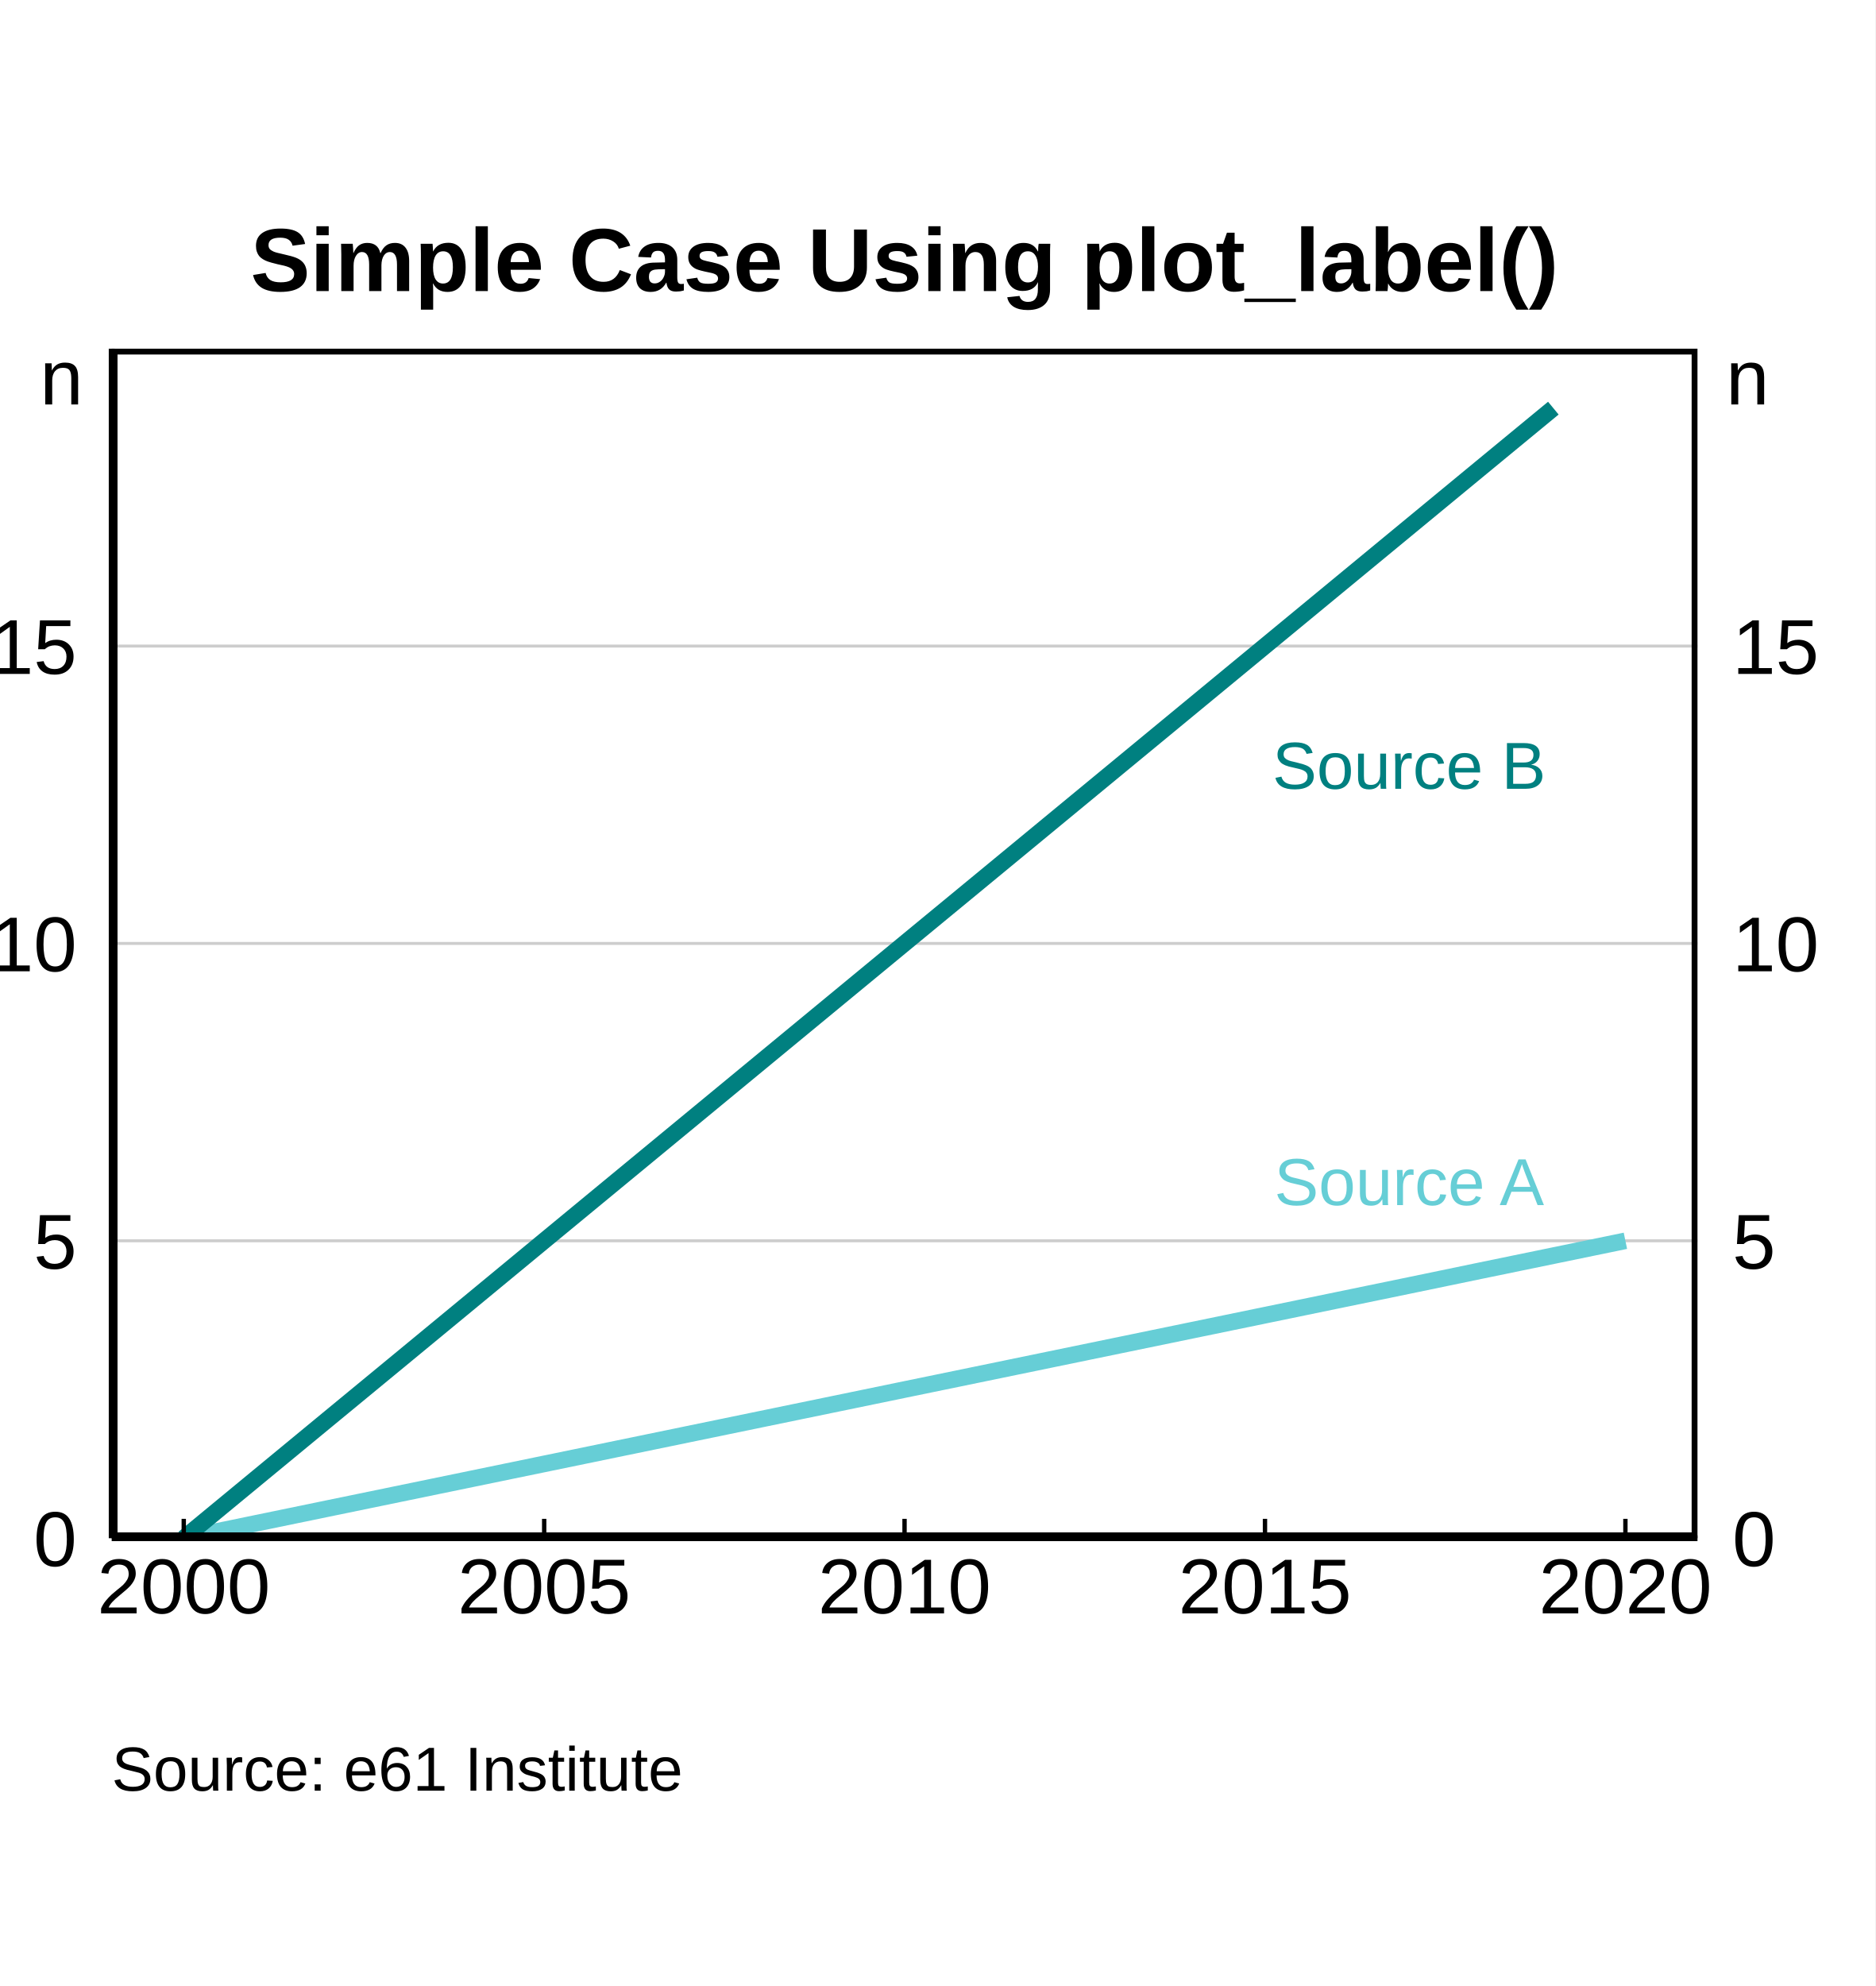
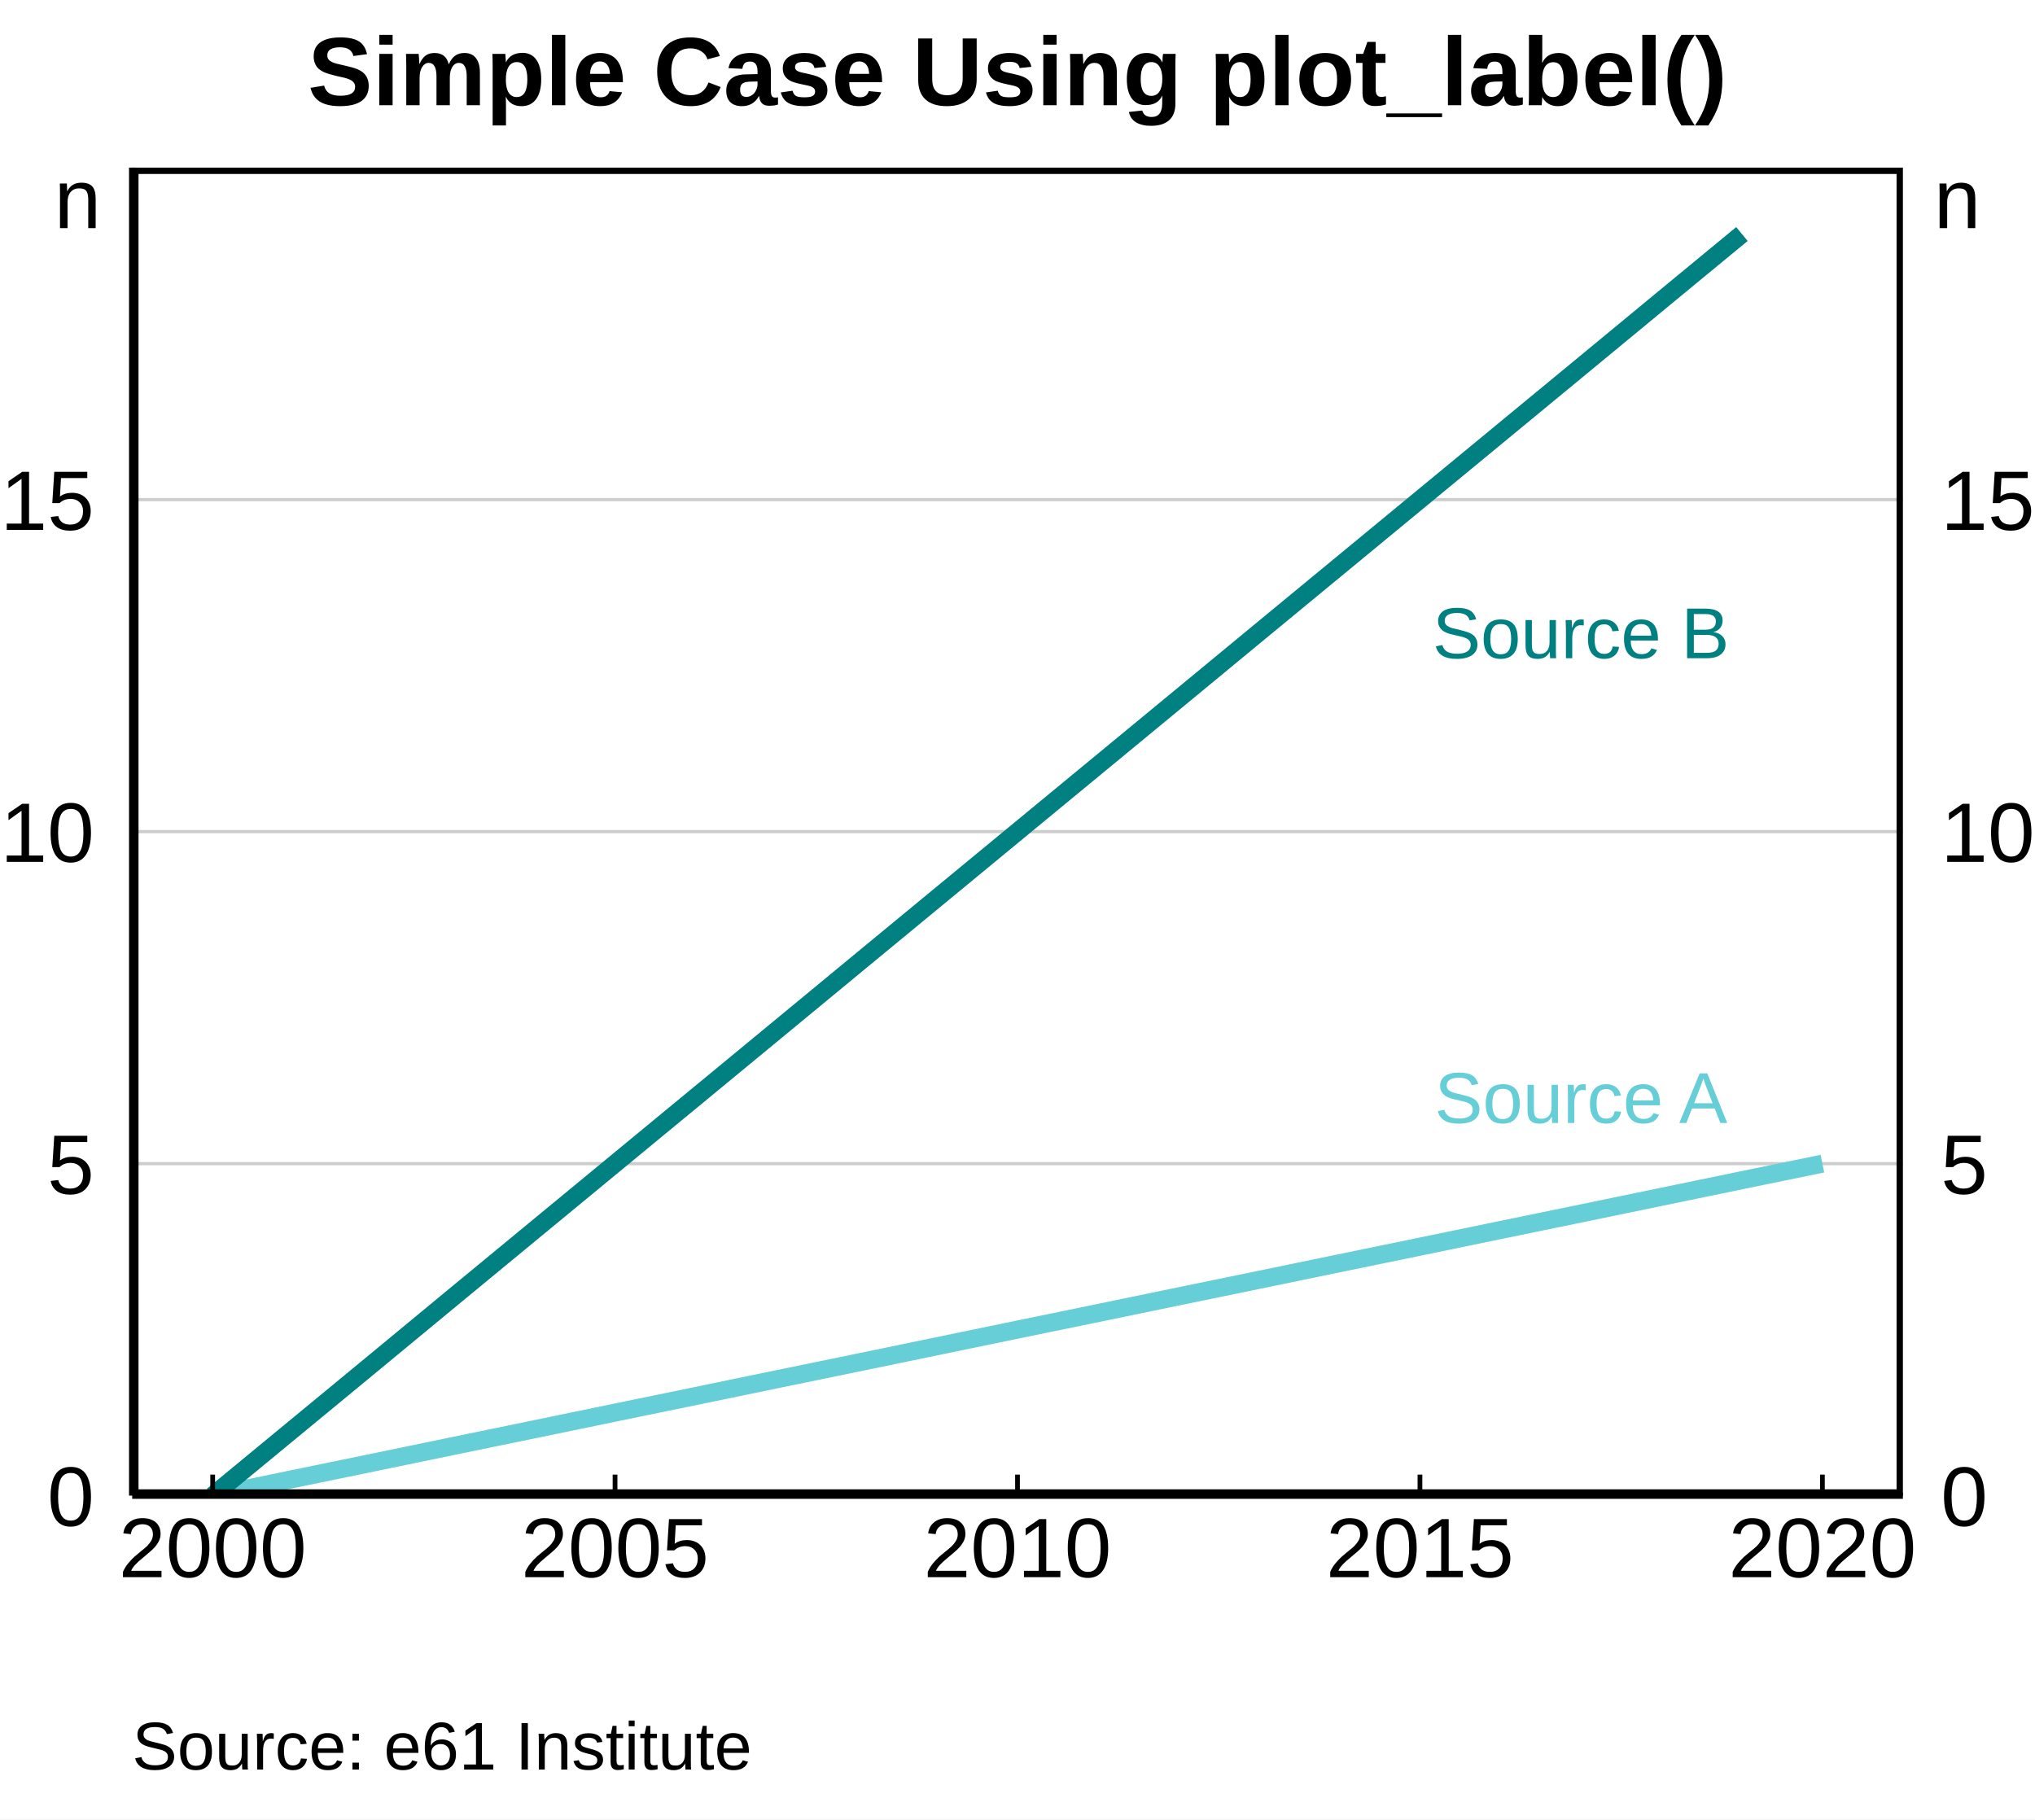
- <svg xmlns="http://www.w3.org/2000/svg" class="svglite" width="240.94pt" height="255.12pt" viewBox="0 0 240.94 255.12">
+ <svg xmlns="http://www.w3.org/2000/svg" class="svglite" width="240.94pt" height="215.43pt" viewBox="0 0 240.94 215.43">
  <defs>
    <style type="text/css">
    .svglite line, .svglite polyline, .svglite polygon, .svglite path, .svglite rect, .svglite circle {
      fill: none;
      stroke: #000000;
      stroke-linecap: round;
      stroke-linejoin: round;
      stroke-miterlimit: 10.00;
    }
    .svglite text {
      white-space: pre;
    }
  </style>
  </defs>
  <rect width="100%" height="100%" style="stroke: none; fill: #FFFFFF;" />
  <defs>
-     <clipPath id="cpMC4wMHwyNDAuOTR8MC4wMHwyNTUuMTI=">
-       <rect x="0.00" y="0.00" width="240.94" height="255.12" />
+     <clipPath id="cpMC4wMHwyNDAuOTR8MC4wMHwyMTUuNDM=">
+       <rect x="0.00" y="0.00" width="240.94" height="215.43" />
    </clipPath>
  </defs>
-   <g clip-path="url(#cpMC4wMHwyNDAuOTR8MC4wMHwyNTUuMTI=)">
+   <g clip-path="url(#cpMC4wMHwyNDAuOTR8MC4wMHwyMTUuNDM=)">
</g>
  <defs>
-     <clipPath id="cpMC4wMHwyNDAuOTR8MjEuOTZ8MjMzLjE1">
-       <rect x="0.00" y="21.96" width="240.94" height="211.19" />
+     <clipPath id="cpMC4wMHwyNDAuOTR8Mi43OXwyMTIuNjU=">
+       <rect x="0.00" y="2.79" width="240.94" height="209.86" />
    </clipPath>
  </defs>
-   <g clip-path="url(#cpMC4wMHwyNDAuOTR8MjEuOTZ8MjMzLjE1)">
-     <rect x="0.00" y="21.96" width="240.94" height="211.19" style="stroke-width: 0.75; stroke: none; fill: #FFFFFF;" />
+   <g clip-path="url(#cpMC4wMHwyNDAuOTR8Mi43OXwyMTIuNjU=)">
+     <rect x="0.00" y="2.79" width="240.94" height="209.86" style="stroke-width: 0.75; stroke: none; fill: #FFFFFF;" />
  </g>
-   <g clip-path="url(#cpMC4wMHwyNDAuOTR8MC4wMHwyNTUuMTI=)">
+   <g clip-path="url(#cpMC4wMHwyNDAuOTR8MC4wMHwyMTUuNDM=)">
</g>
  <defs>
-     <clipPath id="cpMTQuMzV8MjE4LjEwfDQ0Ljc5fDE5Ny42MA==">
-       <rect x="14.35" y="44.79" width="203.75" height="152.81" />
+     <clipPath id="cpMTUuNjV8MjI1LjMwfDE5Ljg1fDE3Ny4wOQ==">
+       <rect x="15.65" y="19.85" width="209.65" height="157.24" />
    </clipPath>
  </defs>
-   <g clip-path="url(#cpMTQuMzV8MjE4LjEwfDQ0Ljc5fDE5Ny42MA==)">
-     <rect x="14.35" y="44.79" width="203.75" height="152.81" style="stroke-width: 0.75; stroke: none; fill: #FFFFFF;" />
-     <polyline points="14.35,197.60 218.10,197.60 " style="stroke-width: 0.38; stroke: #CDCDCD; stroke-linecap: butt;" />
-     <polyline points="14.35,159.39 218.10,159.39 " style="stroke-width: 0.38; stroke: #CDCDCD; stroke-linecap: butt;" />
-     <polyline points="14.35,121.19 218.10,121.19 " style="stroke-width: 0.38; stroke: #CDCDCD; stroke-linecap: butt;" />
-     <polyline points="14.35,82.99 218.10,82.99 " style="stroke-width: 0.38; stroke: #CDCDCD; stroke-linecap: butt;" />
-     <polyline points="23.61,197.60 32.87,195.69 42.13,193.78 51.40,191.87 60.66,189.96 69.92,188.05 79.18,186.14 88.44,184.23 97.70,182.32 106.96,180.41 116.22,178.50 125.49,176.59 134.75,174.68 144.01,172.77 153.27,170.86 162.53,168.95 171.79,167.04 181.05,165.13 190.31,163.21 199.58,161.30 208.84,159.39 " style="stroke-width: 2.13; stroke: #66CED6; stroke-linecap: butt;" />
-     <polyline points="23.61,197.60 32.87,189.96 42.13,182.32 51.40,174.68 60.66,167.04 69.92,159.39 79.18,151.75 88.44,144.11 97.70,136.47 106.96,128.83 116.22,121.19 125.49,113.55 134.75,105.91 144.01,98.27 153.27,90.63 162.53,82.99 171.79,75.35 181.05,67.71 190.31,60.07 199.58,52.43 " style="stroke-width: 2.13; stroke: #008080; stroke-linecap: butt;" />
-     <text x="181.05" y="154.81" text-anchor="middle" style="font-size: 8.54px;fill: #66CED6; font-family: &quot;Arial&quot;;" textLength="34.62px" lengthAdjust="spacingAndGlyphs">Source A</text>
-     <text x="181.05" y="101.33" text-anchor="middle" style="font-size: 8.54px;fill: #008080; font-family: &quot;Arial&quot;;" textLength="35.09px" lengthAdjust="spacingAndGlyphs">Source B</text>
-     <rect x="14.35" y="44.79" width="203.75" height="152.81" style="stroke-width: 1.50;" />
+   <g clip-path="url(#cpMTUuNjV8MjI1LjMwfDE5Ljg1fDE3Ny4wOQ==)">
+     <rect x="15.65" y="19.85" width="209.65" height="157.24" style="stroke-width: 0.75; stroke: none; fill: #FFFFFF;" />
+     <polyline points="15.65,177.09 225.30,177.09 " style="stroke-width: 0.38; stroke: #CDCDCD; stroke-linecap: butt;" />
+     <polyline points="15.65,137.78 225.30,137.78 " style="stroke-width: 0.38; stroke: #CDCDCD; stroke-linecap: butt;" />
+     <polyline points="15.65,98.47 225.30,98.47 " style="stroke-width: 0.38; stroke: #CDCDCD; stroke-linecap: butt;" />
+     <polyline points="15.65,59.16 225.30,59.16 " style="stroke-width: 0.38; stroke: #CDCDCD; stroke-linecap: butt;" />
+     <polyline points="25.18,177.09 34.71,175.12 44.24,173.16 53.76,171.19 63.29,169.23 72.82,167.26 82.35,165.30 91.88,163.33 101.41,161.37 110.94,159.40 120.47,157.43 130.00,155.47 139.53,153.50 149.06,151.54 158.59,149.57 168.12,147.61 177.65,145.64 187.18,143.68 196.71,141.71 206.24,139.74 215.77,137.78 " style="stroke-width: 2.13; stroke: #66CED6; stroke-linecap: butt;" />
+     <polyline points="25.18,177.09 34.71,169.23 44.24,161.37 53.76,153.50 63.29,145.64 72.82,137.78 82.35,129.92 91.88,122.06 101.41,114.19 110.94,106.33 120.47,98.47 130.00,90.61 139.53,82.75 149.06,74.88 158.59,67.02 168.12,59.16 177.65,51.30 187.18,43.44 196.71,35.57 206.24,27.71 " style="stroke-width: 2.13; stroke: #008080; stroke-linecap: butt;" />
+     <text x="187.18" y="132.97" text-anchor="middle" style="font-size: 8.54px;fill: #66CED6; font-family: &quot;Arial&quot;;" textLength="34.62px" lengthAdjust="spacingAndGlyphs">Source A</text>
+     <text x="187.18" y="77.94" text-anchor="middle" style="font-size: 8.54px;fill: #008080; font-family: &quot;Arial&quot;;" textLength="35.09px" lengthAdjust="spacingAndGlyphs">Source B</text>
+     <rect x="15.65" y="19.85" width="209.65" height="157.24" style="stroke-width: 1.50;" />
  </g>
-   <g clip-path="url(#cpMC4wMHwyNDAuOTR8MC4wMHwyNTUuMTI=)">
-     <polyline points="14.35,197.60 14.35,44.79 " style="stroke-width: 0.75; stroke-linecap: butt;" />
-     <text x="9.87" y="201.18" text-anchor="end" style="font-size: 10.00px; font-family: &quot;Arial&quot;;" textLength="5.57px" lengthAdjust="spacingAndGlyphs">0</text>
-     <text x="9.87" y="162.98" text-anchor="end" style="font-size: 10.00px; font-family: &quot;Arial&quot;;" textLength="5.57px" lengthAdjust="spacingAndGlyphs">5</text>
-     <text x="9.87" y="124.77" text-anchor="end" style="font-size: 10.00px; font-family: &quot;Arial&quot;;" textLength="11.13px" lengthAdjust="spacingAndGlyphs">10</text>
-     <text x="9.87" y="86.57" text-anchor="end" style="font-size: 10.00px; font-family: &quot;Arial&quot;;" textLength="11.13px" lengthAdjust="spacingAndGlyphs">15</text>
-     <text x="222.58" y="201.18" style="font-size: 10.00px; font-family: &quot;Arial&quot;;" textLength="5.57px" lengthAdjust="spacingAndGlyphs">0</text>
-     <text x="222.58" y="162.98" style="font-size: 10.00px; font-family: &quot;Arial&quot;;" textLength="5.57px" lengthAdjust="spacingAndGlyphs">5</text>
-     <text x="222.58" y="124.77" style="font-size: 10.00px; font-family: &quot;Arial&quot;;" textLength="11.13px" lengthAdjust="spacingAndGlyphs">10</text>
-     <text x="222.58" y="86.57" style="font-size: 10.00px; font-family: &quot;Arial&quot;;" textLength="11.13px" lengthAdjust="spacingAndGlyphs">15</text>
-     <polyline points="14.35,197.60 218.10,197.60 " style="stroke-width: 0.75; stroke-linecap: butt;" />
-     <polyline points="23.61,195.11 23.61,197.60 " style="stroke-width: 0.56; stroke-linecap: butt;" />
-     <polyline points="69.92,195.11 69.92,197.60 " style="stroke-width: 0.56; stroke-linecap: butt;" />
-     <polyline points="116.22,195.11 116.22,197.60 " style="stroke-width: 0.56; stroke-linecap: butt;" />
-     <polyline points="162.53,195.11 162.53,197.60 " style="stroke-width: 0.56; stroke-linecap: butt;" />
-     <polyline points="208.84,195.11 208.84,197.60 " style="stroke-width: 0.56; stroke-linecap: butt;" />
-     <text x="23.61" y="207.25" text-anchor="middle" style="font-size: 10.00px; font-family: &quot;Arial&quot;;" textLength="22.26px" lengthAdjust="spacingAndGlyphs">2000</text>
-     <text x="69.92" y="207.25" text-anchor="middle" style="font-size: 10.00px; font-family: &quot;Arial&quot;;" textLength="22.26px" lengthAdjust="spacingAndGlyphs">2005</text>
-     <text x="116.22" y="207.25" text-anchor="middle" style="font-size: 10.00px; font-family: &quot;Arial&quot;;" textLength="22.26px" lengthAdjust="spacingAndGlyphs">2010</text>
-     <text x="162.53" y="207.25" text-anchor="middle" style="font-size: 10.00px; font-family: &quot;Arial&quot;;" textLength="22.26px" lengthAdjust="spacingAndGlyphs">2015</text>
-     <text x="208.84" y="207.25" text-anchor="middle" style="font-size: 10.00px; font-family: &quot;Arial&quot;;" textLength="22.26px" lengthAdjust="spacingAndGlyphs">2020</text>
-     <text x="7.91" y="51.95" text-anchor="middle" style="font-size: 10.00px; font-family: &quot;Arial&quot;;" textLength="5.57px" lengthAdjust="spacingAndGlyphs">n</text>
-     <text x="224.54" y="51.95" text-anchor="middle" style="font-size: 10.00px; font-family: &quot;Arial&quot;;" textLength="5.57px" lengthAdjust="spacingAndGlyphs">n</text>
-     <text x="116.22" y="37.39" text-anchor="middle" style="font-size: 11.50px; font-weight: bold; font-family: &quot;Arial&quot;;" textLength="168.07px" lengthAdjust="spacingAndGlyphs">Simple Case Using plot_label()</text>
-     <text x="14.35" y="230.03" style="font-size: 8.00px; font-family: &quot;Arial&quot;;" textLength="73.40px" lengthAdjust="spacingAndGlyphs">Source: e61 Institute</text>
+   <g clip-path="url(#cpMC4wMHwyNDAuOTR8MC4wMHwyMTUuNDM=)">
+     <polyline points="15.65,177.09 15.65,19.85 " style="stroke-width: 0.75; stroke-linecap: butt;" />
+     <text x="11.16" y="180.67" text-anchor="end" style="font-size: 10.00px; font-family: &quot;Arial&quot;;" textLength="5.57px" lengthAdjust="spacingAndGlyphs">0</text>
+     <text x="11.16" y="141.36" text-anchor="end" style="font-size: 10.00px; font-family: &quot;Arial&quot;;" textLength="5.57px" lengthAdjust="spacingAndGlyphs">5</text>
+     <text x="11.16" y="102.05" text-anchor="end" style="font-size: 10.00px; font-family: &quot;Arial&quot;;" textLength="11.13px" lengthAdjust="spacingAndGlyphs">10</text>
+     <text x="11.16" y="62.74" text-anchor="end" style="font-size: 10.00px; font-family: &quot;Arial&quot;;" textLength="11.13px" lengthAdjust="spacingAndGlyphs">15</text>
+     <text x="229.78" y="180.67" style="font-size: 10.00px; font-family: &quot;Arial&quot;;" textLength="5.57px" lengthAdjust="spacingAndGlyphs">0</text>
+     <text x="229.78" y="141.36" style="font-size: 10.00px; font-family: &quot;Arial&quot;;" textLength="5.57px" lengthAdjust="spacingAndGlyphs">5</text>
+     <text x="229.78" y="102.05" style="font-size: 10.00px; font-family: &quot;Arial&quot;;" textLength="11.13px" lengthAdjust="spacingAndGlyphs">10</text>
+     <text x="229.78" y="62.74" style="font-size: 10.00px; font-family: &quot;Arial&quot;;" textLength="11.13px" lengthAdjust="spacingAndGlyphs">15</text>
+     <polyline points="15.65,177.09 225.30,177.09 " style="stroke-width: 0.75; stroke-linecap: butt;" />
+     <polyline points="25.18,174.60 25.18,177.09 " style="stroke-width: 0.56; stroke-linecap: butt;" />
+     <polyline points="72.82,174.60 72.82,177.09 " style="stroke-width: 0.56; stroke-linecap: butt;" />
+     <polyline points="120.47,174.60 120.47,177.09 " style="stroke-width: 0.56; stroke-linecap: butt;" />
+     <polyline points="168.12,174.60 168.12,177.09 " style="stroke-width: 0.56; stroke-linecap: butt;" />
+     <polyline points="215.77,174.60 215.77,177.09 " style="stroke-width: 0.56; stroke-linecap: butt;" />
+     <text x="25.18" y="186.74" text-anchor="middle" style="font-size: 10.00px; font-family: &quot;Arial&quot;;" textLength="22.26px" lengthAdjust="spacingAndGlyphs">2000</text>
+     <text x="72.82" y="186.74" text-anchor="middle" style="font-size: 10.00px; font-family: &quot;Arial&quot;;" textLength="22.26px" lengthAdjust="spacingAndGlyphs">2005</text>
+     <text x="120.47" y="186.74" text-anchor="middle" style="font-size: 10.00px; font-family: &quot;Arial&quot;;" textLength="22.26px" lengthAdjust="spacingAndGlyphs">2010</text>
+     <text x="168.12" y="186.74" text-anchor="middle" style="font-size: 10.00px; font-family: &quot;Arial&quot;;" textLength="22.26px" lengthAdjust="spacingAndGlyphs">2015</text>
+     <text x="215.77" y="186.74" text-anchor="middle" style="font-size: 10.00px; font-family: &quot;Arial&quot;;" textLength="22.26px" lengthAdjust="spacingAndGlyphs">2020</text>
+     <text x="9.20" y="27.01" text-anchor="middle" style="font-size: 10.00px; font-family: &quot;Arial&quot;;" textLength="5.57px" lengthAdjust="spacingAndGlyphs">n</text>
+     <text x="231.74" y="27.01" text-anchor="middle" style="font-size: 10.00px; font-family: &quot;Arial&quot;;" textLength="5.57px" lengthAdjust="spacingAndGlyphs">n</text>
+     <text x="120.47" y="12.46" text-anchor="middle" style="font-size: 11.50px; font-weight: bold; font-family: &quot;Arial&quot;;" textLength="168.07px" lengthAdjust="spacingAndGlyphs">Simple Case Using plot_label()</text>
+     <text x="15.65" y="209.52" style="font-size: 8.00px; font-family: &quot;Arial&quot;;" textLength="73.40px" lengthAdjust="spacingAndGlyphs">Source: e61 Institute</text>
  </g>
</svg>
